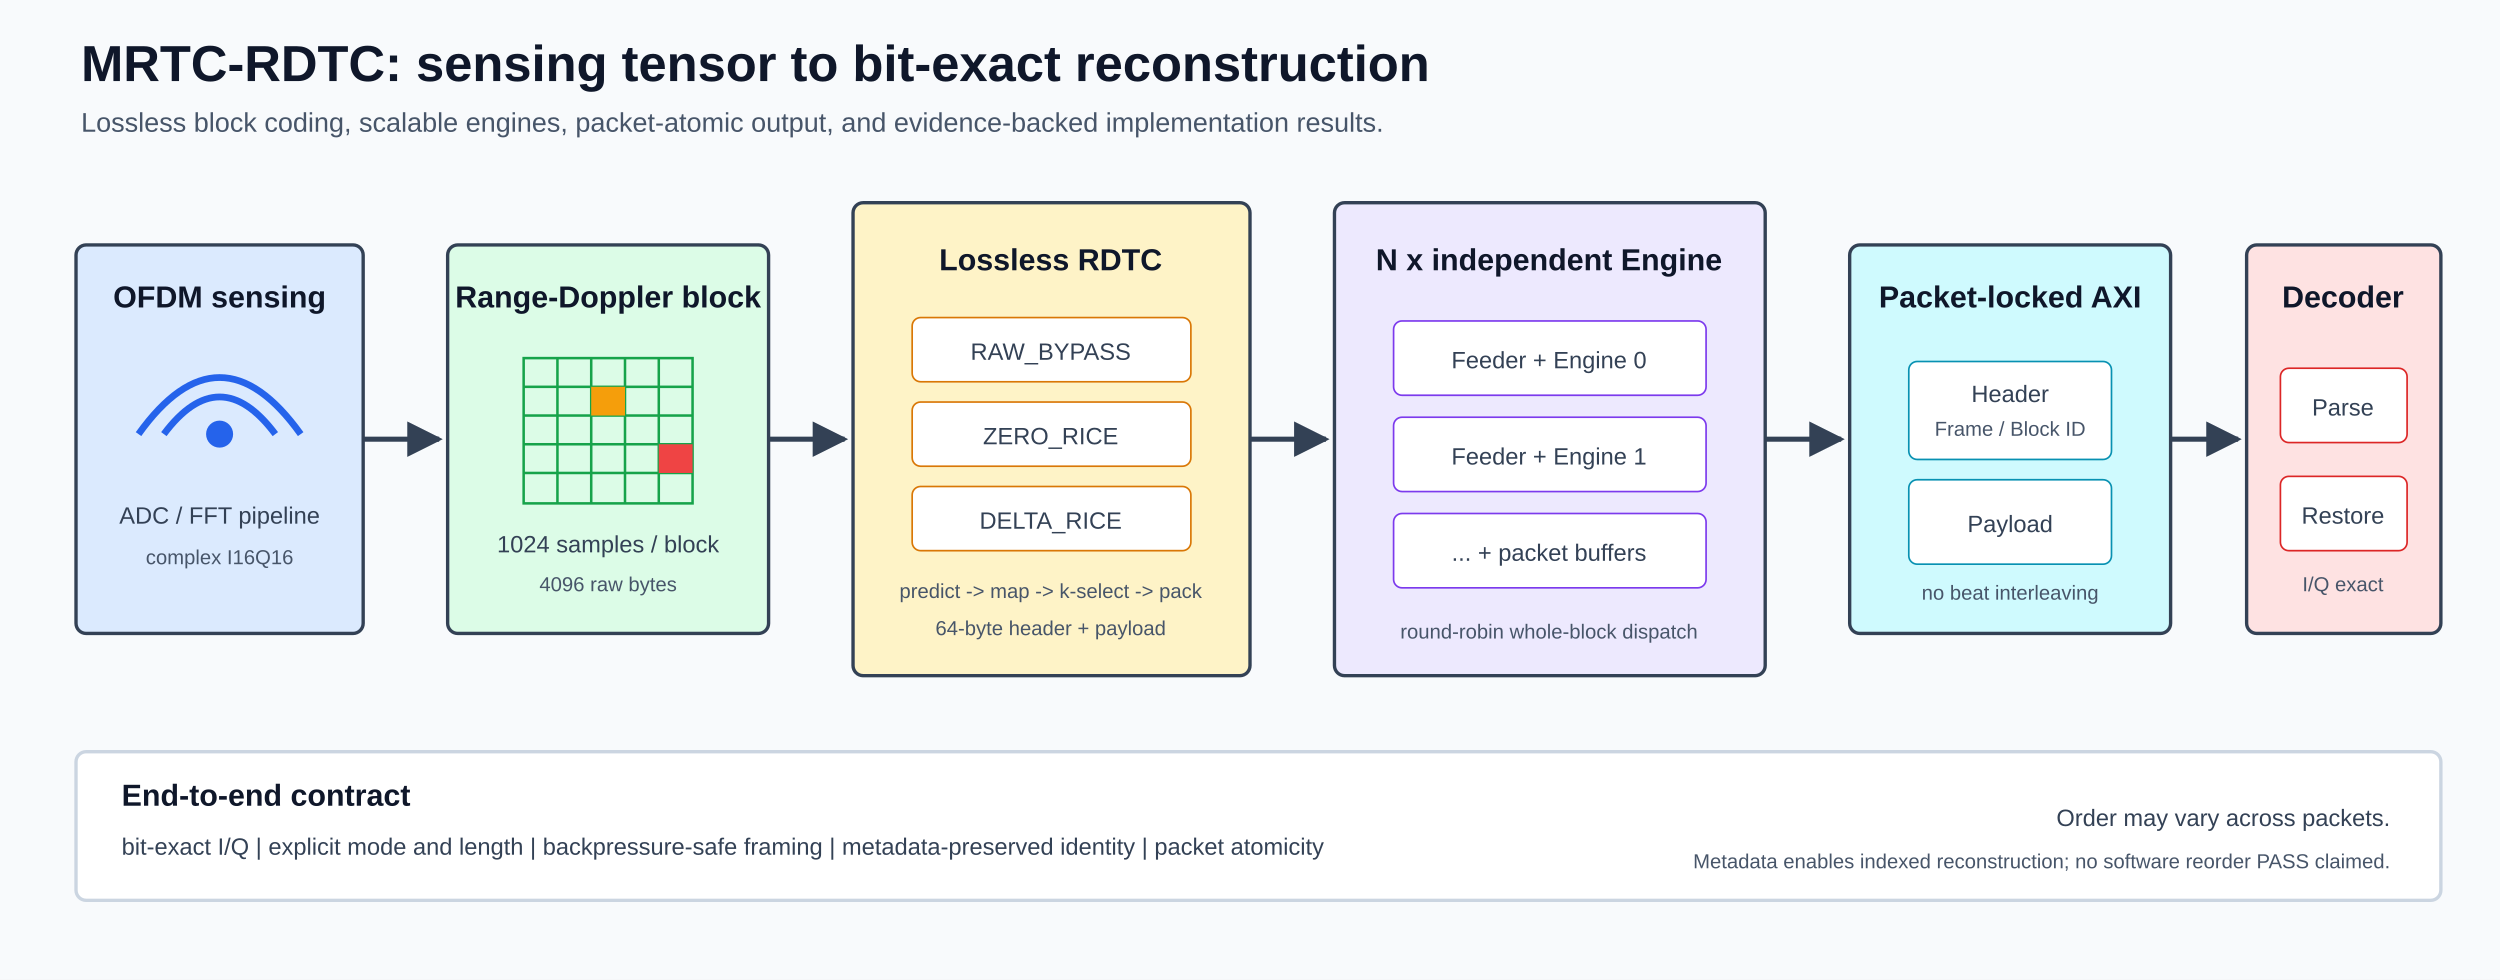
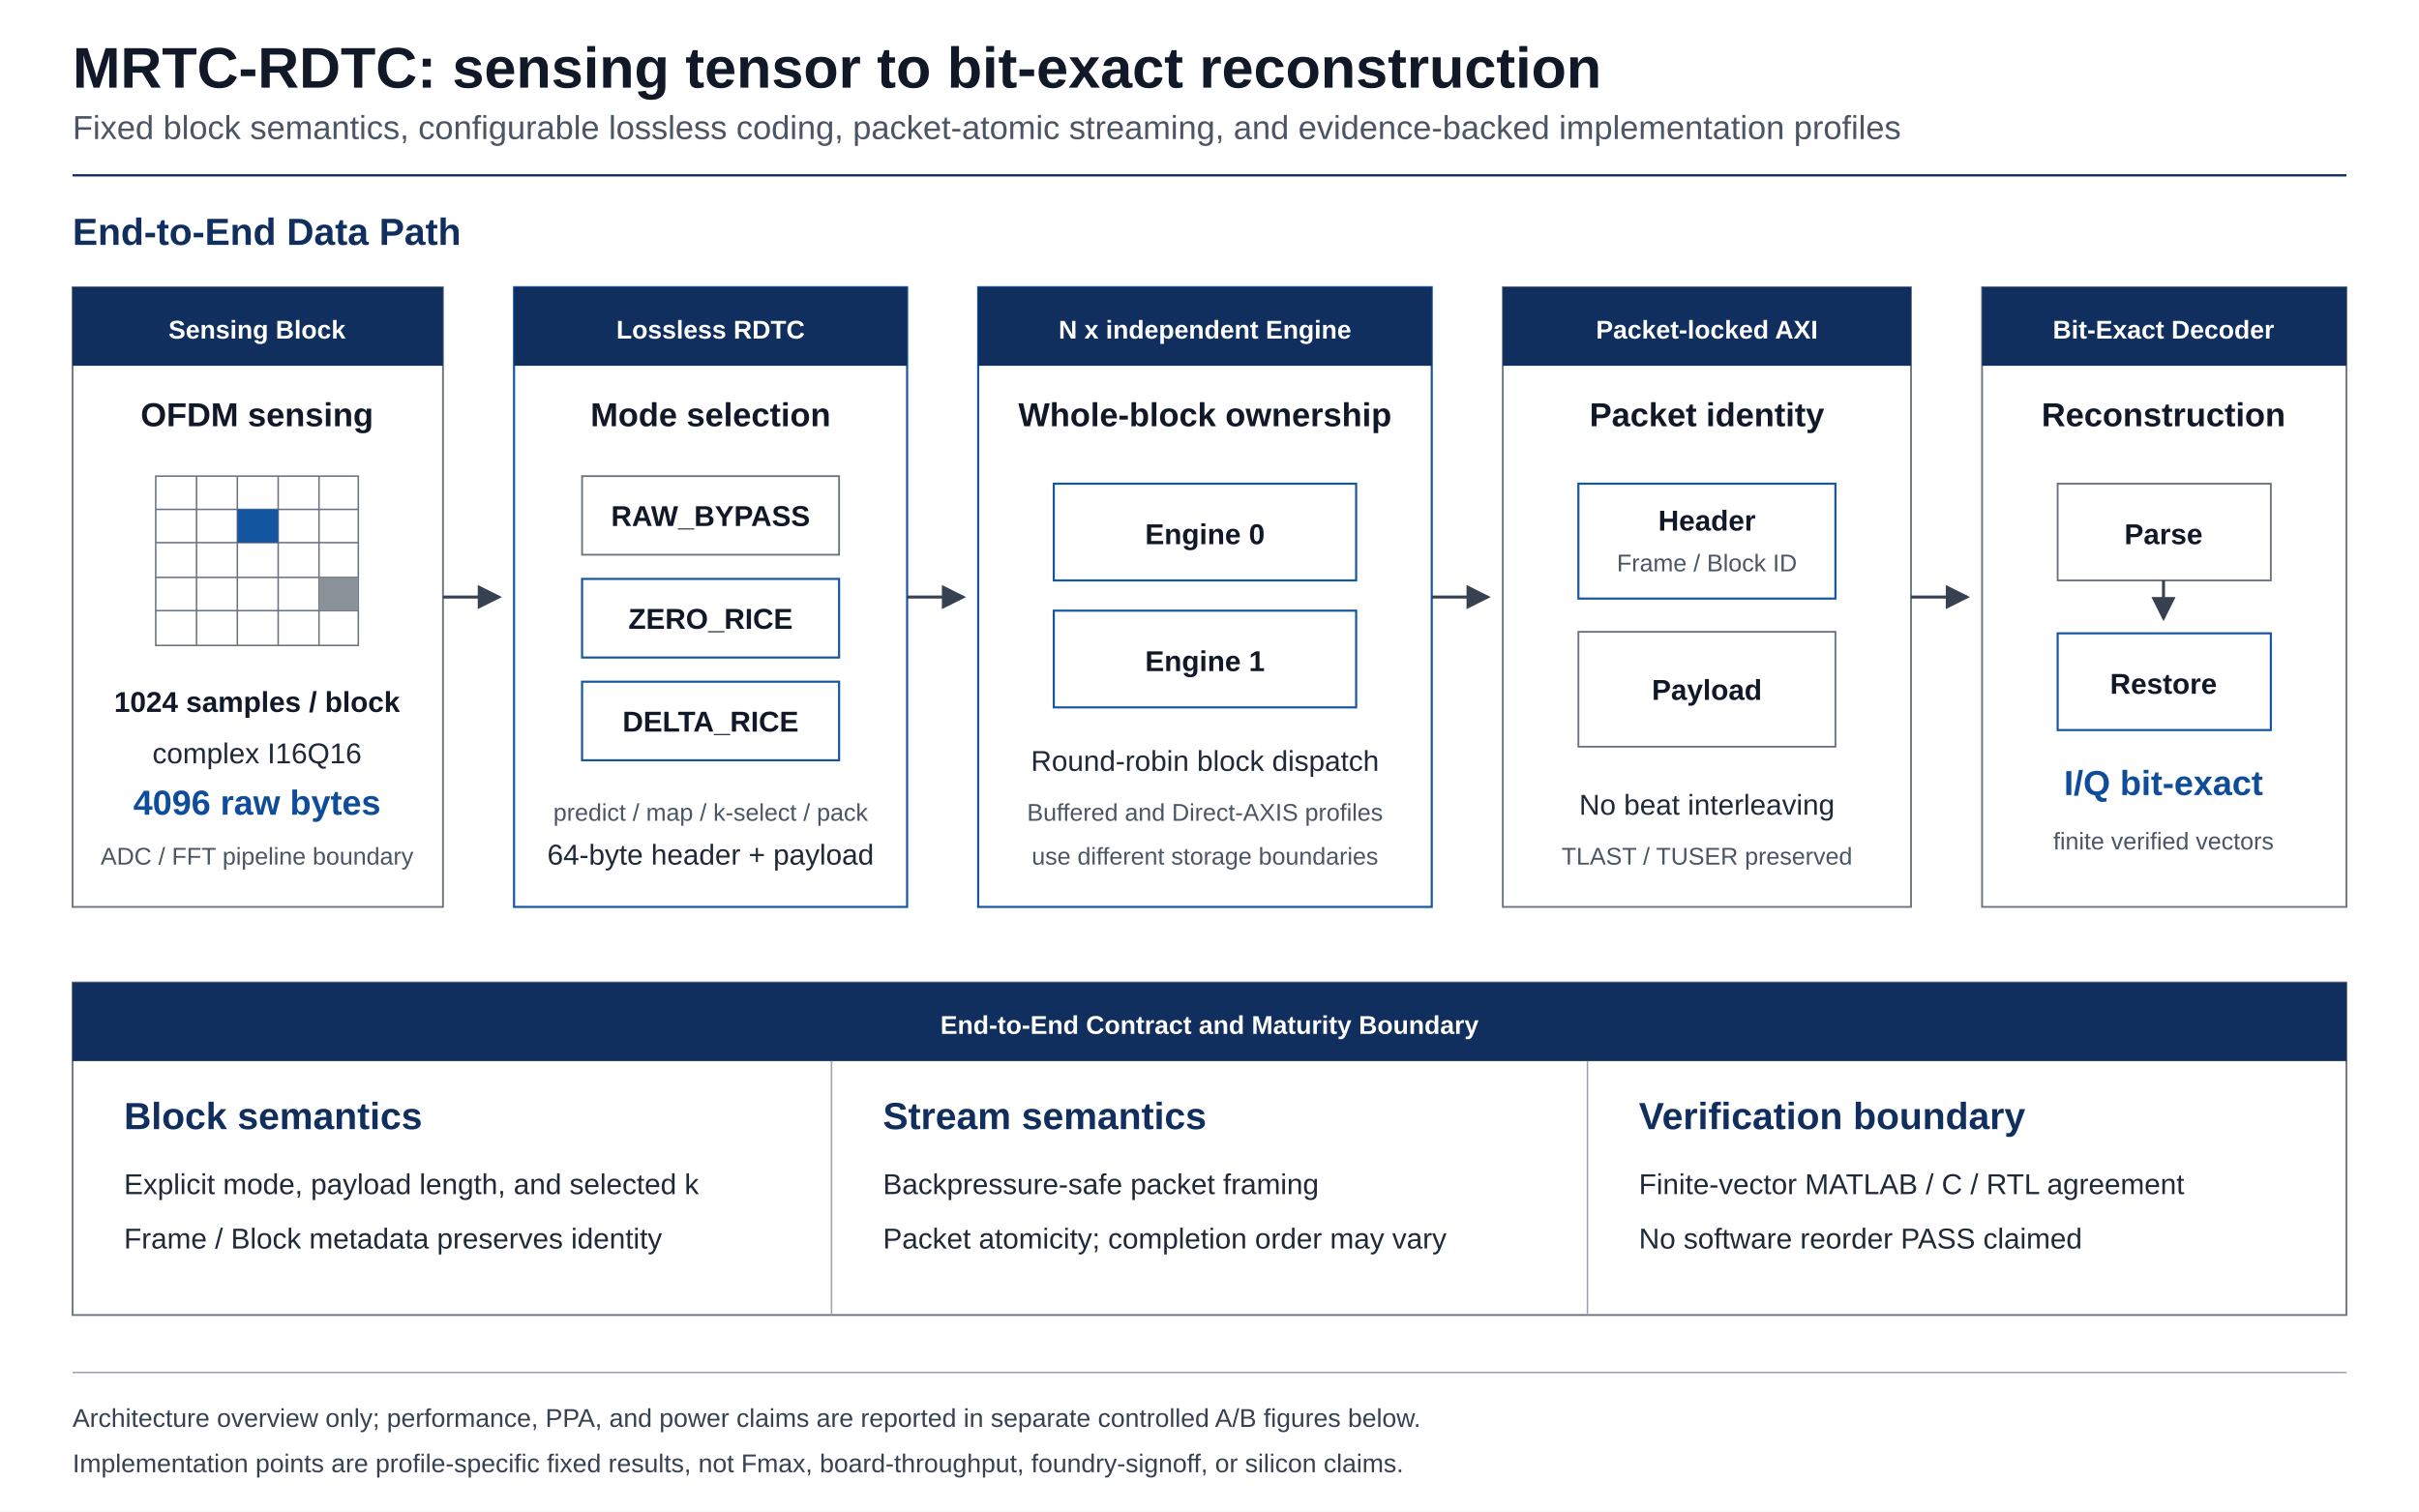
- <svg xmlns="http://www.w3.org/2000/svg" width="1480" height="580" viewBox="0 0 1480 580" role="img" aria-labelledby="title desc">
+ <svg xmlns="http://www.w3.org/2000/svg" width="1600" height="1000" viewBox="0 0 1600 1000" role="img" aria-labelledby="title desc" preserveAspectRatio="xMidYMid meet">
  <defs>
-     <marker id="arrow" viewBox="0 0 10 10" refX="9" refY="5" markerWidth="7" markerHeight="7" orient="auto">
-       <path d="M0 0 L10 5 L0 10 z" fill="#334155" />
+     <marker id="arrow" markerWidth="8" markerHeight="8" refX="7" refY="4" orient="auto">
+       <path d="M0,0 L8,4 L0,8 z" fill="#374151" />
    </marker>
-     <style>
-       .title{font:700 30px Arial,sans-serif;fill:#0f172a}.subtitle{font:400 16px Arial,sans-serif;fill:#475569}.heading{font:700 18px Arial,sans-serif;fill:#0f172a}.body{font:400 14px Arial,sans-serif;fill:#334155}.tiny{font:400 12px Arial,sans-serif;fill:#475569}.box{stroke:#334155;stroke-width:2}.flow{stroke:#334155;stroke-width:3;fill:none;marker-end:url(#arrow)}
-     </style>
  </defs>
-   <rect width="1480" height="580" fill="#f8fafc" />
-   <text x="48" y="48" class="title">MRTC-RDTC: sensing tensor to bit-exact reconstruction</text>
-   <text x="48" y="78" class="subtitle">Lossless block coding, scalable engines, packet-atomic output, and evidence-backed implementation results.</text>
-   <rect x="45" y="145" width="170" height="230" rx="6" class="box" fill="#dbeafe" />
-   <text x="130" y="182" text-anchor="middle" class="heading">OFDM sensing</text>
-   <path d="M82 257 Q130 190 178 257" stroke="#2563eb" stroke-width="4" fill="none" />
-   <path d="M97 257 Q130 213 163 257" stroke="#2563eb" stroke-width="4" fill="none" />
-   <circle cx="130" cy="257" r="8" fill="#2563eb" />
-   <text x="130" y="310" text-anchor="middle" class="body">ADC / FFT pipeline</text>
-   <text x="130" y="334" text-anchor="middle" class="tiny">complex I16Q16</text>
-   <path d="M215 260 H260" class="flow" />
-   <rect x="265" y="145" width="190" height="230" rx="6" class="box" fill="#dcfce7" />
-   <text x="360" y="182" text-anchor="middle" class="heading">Range-Doppler block</text>
-   <g stroke="#16a34a" stroke-width="1.5" fill="none">
-     <rect x="310" y="212" width="100" height="86" />
-     <path d="M330 212 V298 M350 212 V298 M370 212 V298 M390 212 V298" />
-     <path d="M310 229 H410 M310 246 H410 M310 263 H410 M310 280 H410" />
+   <style>
+     .title{font:700 38px Arial,Helvetica,sans-serif;fill:#111827}
+     .subtitle{font:400 22px Arial,Helvetica,sans-serif;fill:#4b5563}
+     .panel-title{font:700 25px Arial,Helvetica,sans-serif;fill:#102f5e}
+     .section{font:700 22px Arial,Helvetica,sans-serif;fill:#111827}
+     .body{font:400 19px Arial,Helvetica,sans-serif;fill:#1f2937}
+     .body-bold{font:700 19px Arial,Helvetica,sans-serif;fill:#111827}
+     .metric{font:700 23px Arial,Helvetica,sans-serif;fill:#0f4c9a}
+     .small{font:400 16px Arial,Helvetica,sans-serif;fill:#4b5563}
+     .foot{font:400 17px Arial,Helvetica,sans-serif;fill:#374151}
+     .table-head{font:700 17px Arial,Helvetica,sans-serif;fill:#ffffff}
+     .rule{stroke:#102f5e;stroke-width:1.5}
+     .thin{stroke:#9ca3af;stroke-width:1}
+     .box{fill:#ffffff;stroke:#6b7280;stroke-width:1.2}
+     .box-blue{fill:#ffffff;stroke:#1456a0;stroke-width:1.4}
+     .flow{stroke:#374151;stroke-width:2;fill:none;marker-end:url(#arrow)}
+   </style>
+   <rect width="1600" height="1000" fill="#ffffff" />
+   <text x="48" y="58" class="title">MRTC-RDTC: sensing tensor to bit-exact reconstruction</text>
+   <text x="48" y="92" class="subtitle">Fixed block semantics, configurable lossless coding, packet-atomic streaming, and evidence-backed implementation profiles</text>
+   <line x1="48" y1="116" x2="1552" y2="116" class="rule" />
+   <text x="48" y="162" class="panel-title">End-to-End Data Path</text>
+   <rect x="48" y="190" width="245" height="410" class="box" />
+   <rect x="48" y="190" width="245" height="52" fill="#102f5e" />
+   <text x="170" y="224" text-anchor="middle" class="table-head">Sensing Block</text>
+   <text x="170" y="282" text-anchor="middle" class="section">OFDM sensing</text>
+   <g stroke="#6b7280" stroke-width="1" fill="#ffffff">
+     <rect x="103" y="315" width="134" height="112" />
+     <path d="M130 315 V427 M157 315 V427 M184 315 V427 M211 315 V427" />
+     <path d="M103 337 H237 M103 359 H237 M103 382 H237 M103 404 H237" />
  </g>
-   <rect x="350" y="229" width="20" height="17" fill="#f59e0b" />
-   <rect x="390" y="263" width="20" height="17" fill="#ef4444" />
-   <text x="360" y="327" text-anchor="middle" class="body">1024 samples / block</text>
-   <text x="360" y="350" text-anchor="middle" class="tiny">4096 raw bytes</text>
-   <path d="M455 260 H500" class="flow" />
-   <rect x="505" y="120" width="235" height="280" rx="6" class="box" fill="#fef3c7" />
-   <text x="622" y="160" text-anchor="middle" class="heading">Lossless RDTC</text>
-   <rect x="540" y="188" width="165" height="38" rx="5" fill="#fff" stroke="#d97706" />
-   <text x="622" y="213" text-anchor="middle" class="body">RAW_BYPASS</text>
-   <rect x="540" y="238" width="165" height="38" rx="5" fill="#fff" stroke="#d97706" />
-   <text x="622" y="263" text-anchor="middle" class="body">ZERO_RICE</text>
-   <rect x="540" y="288" width="165" height="38" rx="5" fill="#fff" stroke="#d97706" />
-   <text x="622" y="313" text-anchor="middle" class="body">DELTA_RICE</text>
-   <text x="622" y="354" text-anchor="middle" class="tiny">predict -&gt; map -&gt; k-select -&gt; pack</text>
-   <text x="622" y="376" text-anchor="middle" class="tiny">64-byte header + payload</text>
-   <path d="M740 260 H785" class="flow" />
-   <rect x="790" y="120" width="255" height="280" rx="6" class="box" fill="#ede9fe" />
-   <text x="917" y="160" text-anchor="middle" class="heading">N x independent Engine</text>
-   <g>
-     <rect x="825" y="190" width="185" height="44" rx="5" fill="#fff" stroke="#7c3aed" />
-     <text x="917" y="218" text-anchor="middle" class="body">Feeder + Engine 0</text>
-     <rect x="825" y="247" width="185" height="44" rx="5" fill="#fff" stroke="#7c3aed" />
-     <text x="917" y="275" text-anchor="middle" class="body">Feeder + Engine 1</text>
-     <rect x="825" y="304" width="185" height="44" rx="5" fill="#fff" stroke="#7c3aed" />
-     <text x="917" y="332" text-anchor="middle" class="body">... + packet buffers</text>
-   </g>
-   <text x="917" y="378" text-anchor="middle" class="tiny">round-robin whole-block dispatch</text>
-   <path d="M1045 260 H1090" class="flow" />
-   <rect x="1095" y="145" width="190" height="230" rx="6" class="box" fill="#cffafe" />
-   <text x="1190" y="182" text-anchor="middle" class="heading">Packet-locked AXI</text>
-   <rect x="1130" y="214" width="120" height="58" rx="5" fill="#fff" stroke="#0891b2" />
-   <text x="1190" y="238" text-anchor="middle" class="body">Header</text>
-   <text x="1190" y="258" text-anchor="middle" class="tiny">Frame / Block ID</text>
-   <rect x="1130" y="284" width="120" height="50" rx="5" fill="#fff" stroke="#0891b2" />
-   <text x="1190" y="315" text-anchor="middle" class="body">Payload</text>
-   <text x="1190" y="355" text-anchor="middle" class="tiny">no beat interleaving</text>
-   <path d="M1285 260 H1325" class="flow" />
-   <rect x="1330" y="145" width="115" height="230" rx="6" class="box" fill="#fee2e2" />
-   <text x="1387" y="182" text-anchor="middle" class="heading">Decoder</text>
-   <rect x="1350" y="218" width="75" height="44" rx="5" fill="#fff" stroke="#dc2626" />
-   <text x="1387" y="246" text-anchor="middle" class="body">Parse</text>
-   <rect x="1350" y="282" width="75" height="44" rx="5" fill="#fff" stroke="#dc2626" />
-   <text x="1387" y="310" text-anchor="middle" class="body">Restore</text>
-   <text x="1387" y="350" text-anchor="middle" class="tiny">I/Q exact</text>
-   <rect x="45" y="445" width="1400" height="88" rx="6" fill="#fff" stroke="#cbd5e1" stroke-width="2" />
-   <text x="72" y="477" class="heading">End-to-end contract</text>
-   <text x="72" y="506" class="body">bit-exact I/Q | explicit mode and length | backpressure-safe framing | metadata-preserved identity | packet atomicity</text>
-   <text x="1415" y="489" text-anchor="end" class="body">Order may vary across packets.</text>
-   <text x="1415" y="514" text-anchor="end" class="tiny">Metadata enables indexed reconstruction; no software reorder PASS claimed.</text>
+   <rect x="157" y="337" width="27" height="22" fill="#1456a0" />
+   <rect x="211" y="382" width="26" height="22" fill="#8b9199" />
+   <text x="170" y="471" text-anchor="middle" class="body-bold">1024 samples / block</text>
+   <text x="170" y="505" text-anchor="middle" class="body">complex I16Q16</text>
+   <text x="170" y="539" text-anchor="middle" class="metric">4096 raw bytes</text>
+   <text x="170" y="572" text-anchor="middle" class="small">ADC / FFT pipeline boundary</text>
+   <line x1="293" y1="395" x2="330" y2="395" class="flow" />
+   <rect x="340" y="190" width="260" height="410" class="box-blue" />
+   <rect x="340" y="190" width="260" height="52" fill="#102f5e" />
+   <text x="470" y="224" text-anchor="middle" class="table-head">Lossless RDTC</text>
+   <text x="470" y="282" text-anchor="middle" class="section">Mode selection</text>
+   <rect x="385" y="315" width="170" height="52" class="box" />
+   <text x="470" y="348" text-anchor="middle" class="body-bold">RAW_BYPASS</text>
+   <rect x="385" y="383" width="170" height="52" class="box-blue" />
+   <text x="470" y="416" text-anchor="middle" class="body-bold">ZERO_RICE</text>
+   <rect x="385" y="451" width="170" height="52" class="box-blue" />
+   <text x="470" y="484" text-anchor="middle" class="body-bold">DELTA_RICE</text>
+   <text x="470" y="543" text-anchor="middle" class="small">predict / map / k-select / pack</text>
+   <text x="470" y="572" text-anchor="middle" class="body">64-byte header + payload</text>
+   <line x1="600" y1="395" x2="637" y2="395" class="flow" />
+   <rect x="647" y="190" width="300" height="410" class="box-blue" />
+   <rect x="647" y="190" width="300" height="52" fill="#102f5e" />
+   <text x="797" y="224" text-anchor="middle" class="table-head">N x independent Engine</text>
+   <text x="797" y="282" text-anchor="middle" class="section">Whole-block ownership</text>
+   <rect x="697" y="320" width="200" height="64" class="box-blue" />
+   <text x="797" y="360" text-anchor="middle" class="body-bold">Engine 0</text>
+   <rect x="697" y="404" width="200" height="64" class="box-blue" />
+   <text x="797" y="444" text-anchor="middle" class="body-bold">Engine 1</text>
+   <text x="797" y="510" text-anchor="middle" class="body">Round-robin block dispatch</text>
+   <text x="797" y="543" text-anchor="middle" class="small">Buffered and Direct-AXIS profiles</text>
+   <text x="797" y="572" text-anchor="middle" class="small">use different storage boundaries</text>
+   <line x1="947" y1="395" x2="984" y2="395" class="flow" />
+   <rect x="994" y="190" width="270" height="410" class="box" />
+   <rect x="994" y="190" width="270" height="52" fill="#102f5e" />
+   <text x="1129" y="224" text-anchor="middle" class="table-head">Packet-locked AXI</text>
+   <text x="1129" y="282" text-anchor="middle" class="section">Packet identity</text>
+   <rect x="1044" y="320" width="170" height="76" class="box-blue" />
+   <text x="1129" y="351" text-anchor="middle" class="body-bold">Header</text>
+   <text x="1129" y="378" text-anchor="middle" class="small">Frame / Block ID</text>
+   <rect x="1044" y="418" width="170" height="76" class="box" />
+   <text x="1129" y="463" text-anchor="middle" class="body-bold">Payload</text>
+   <text x="1129" y="539" text-anchor="middle" class="body">No beat interleaving</text>
+   <text x="1129" y="572" text-anchor="middle" class="small">TLAST / TUSER preserved</text>
+   <line x1="1264" y1="395" x2="1301" y2="395" class="flow" />
+   <rect x="1311" y="190" width="241" height="410" class="box" />
+   <rect x="1311" y="190" width="241" height="52" fill="#102f5e" />
+   <text x="1431" y="224" text-anchor="middle" class="table-head">Bit-Exact Decoder</text>
+   <text x="1431" y="282" text-anchor="middle" class="section">Reconstruction</text>
+   <rect x="1361" y="320" width="141" height="64" class="box" />
+   <text x="1431" y="360" text-anchor="middle" class="body-bold">Parse</text>
+   <line x1="1431" y1="384" x2="1431" y2="409" class="flow" />
+   <rect x="1361" y="419" width="141" height="64" class="box-blue" />
+   <text x="1431" y="459" text-anchor="middle" class="body-bold">Restore</text>
+   <text x="1431" y="526" text-anchor="middle" class="metric">I/Q bit-exact</text>
+   <text x="1431" y="562" text-anchor="middle" class="small">finite verified vectors</text>
+   <rect x="48" y="650" width="1504" height="220" fill="#ffffff" stroke="#6b7280" stroke-width="1.2" />
+   <rect x="48" y="650" width="1504" height="52" fill="#102f5e" />
+   <text x="800" y="684" text-anchor="middle" class="table-head">End-to-End Contract and Maturity Boundary</text>
+   <line x1="550" y1="702" x2="550" y2="870" class="thin" />
+   <line x1="1050" y1="702" x2="1050" y2="870" class="thin" />
+   <text x="82" y="747" class="panel-title">Block semantics</text>
+   <text x="82" y="790" class="body">Explicit mode, payload length, and selected k</text>
+   <text x="82" y="826" class="body">Frame / Block metadata preserves identity</text>
+   <text x="584" y="747" class="panel-title">Stream semantics</text>
+   <text x="584" y="790" class="body">Backpressure-safe packet framing</text>
+   <text x="584" y="826" class="body">Packet atomicity; completion order may vary</text>
+   <text x="1084" y="747" class="panel-title">Verification boundary</text>
+   <text x="1084" y="790" class="body">Finite-vector MATLAB / C / RTL agreement</text>
+   <text x="1084" y="826" class="body">No software reorder PASS claimed</text>
+   <line x1="48" y1="908" x2="1552" y2="908" class="thin" />
+   <text x="48" y="944" class="foot">Architecture overview only; performance, PPA, and power claims are reported in separate controlled A/B figures below.</text>
+   <text x="48" y="974" class="foot">Implementation points are profile-specific fixed results, not Fmax, board-throughput, foundry-signoff, or silicon claims.</text>
</svg>
